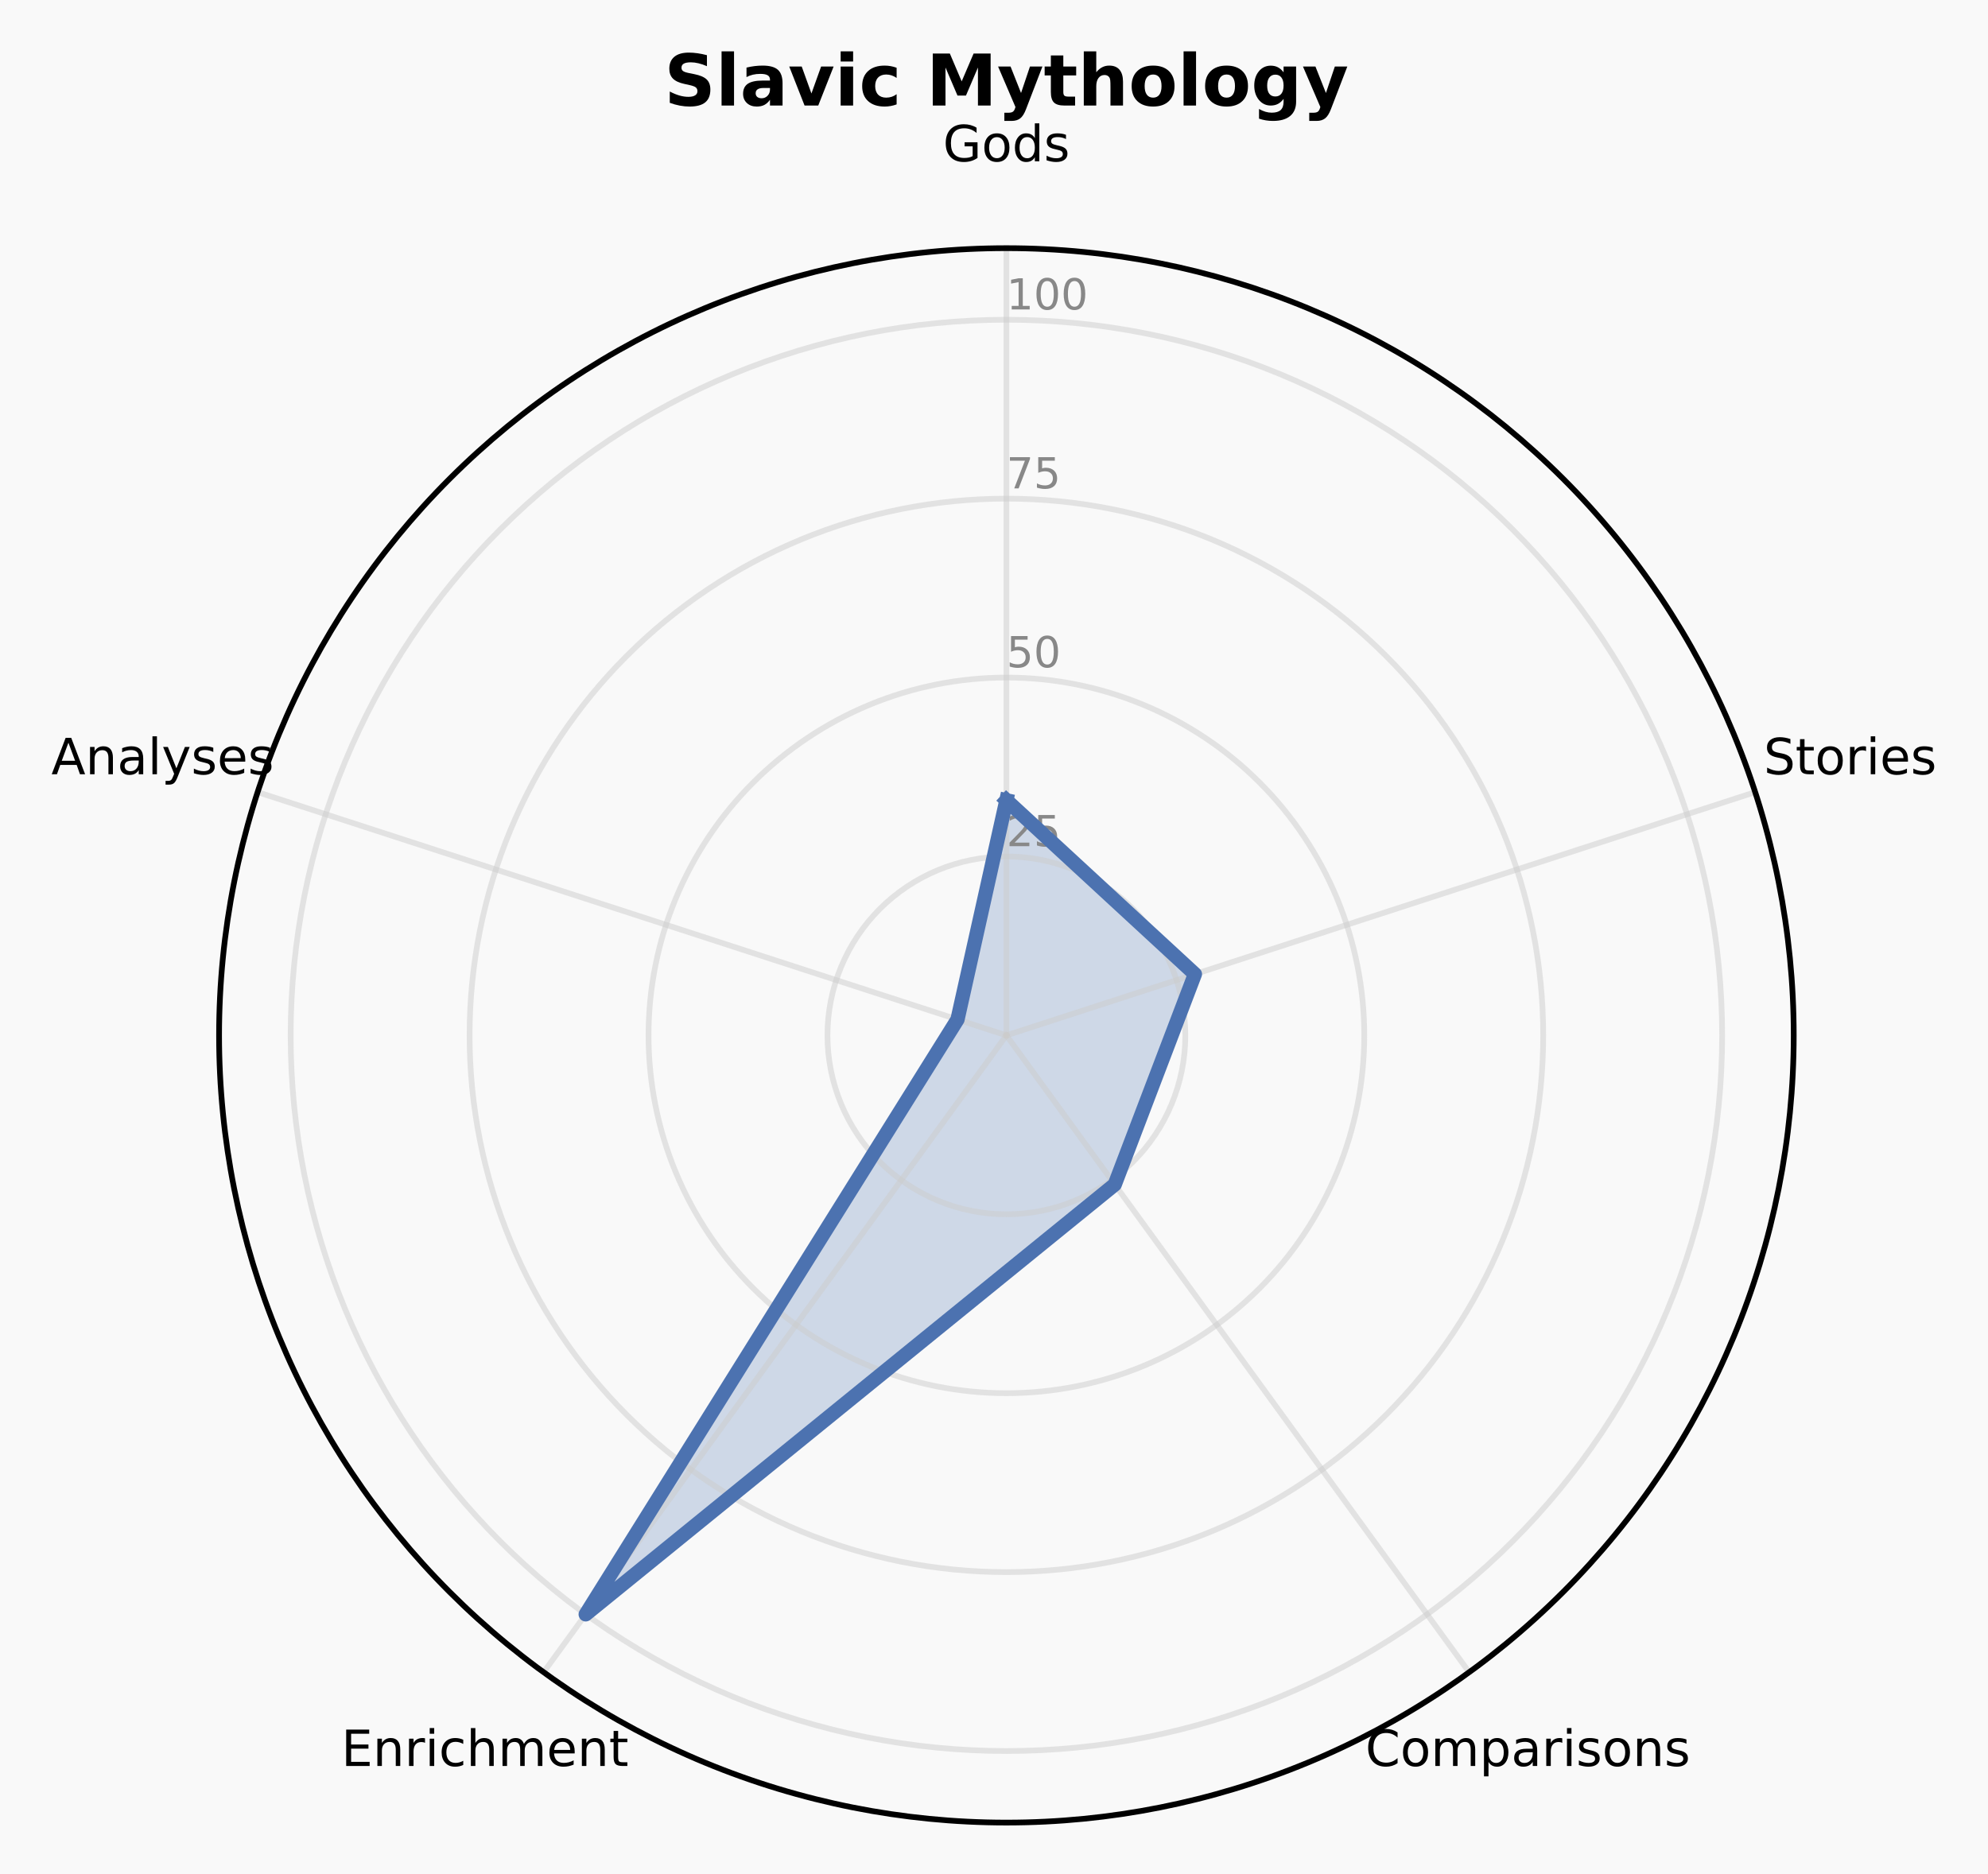
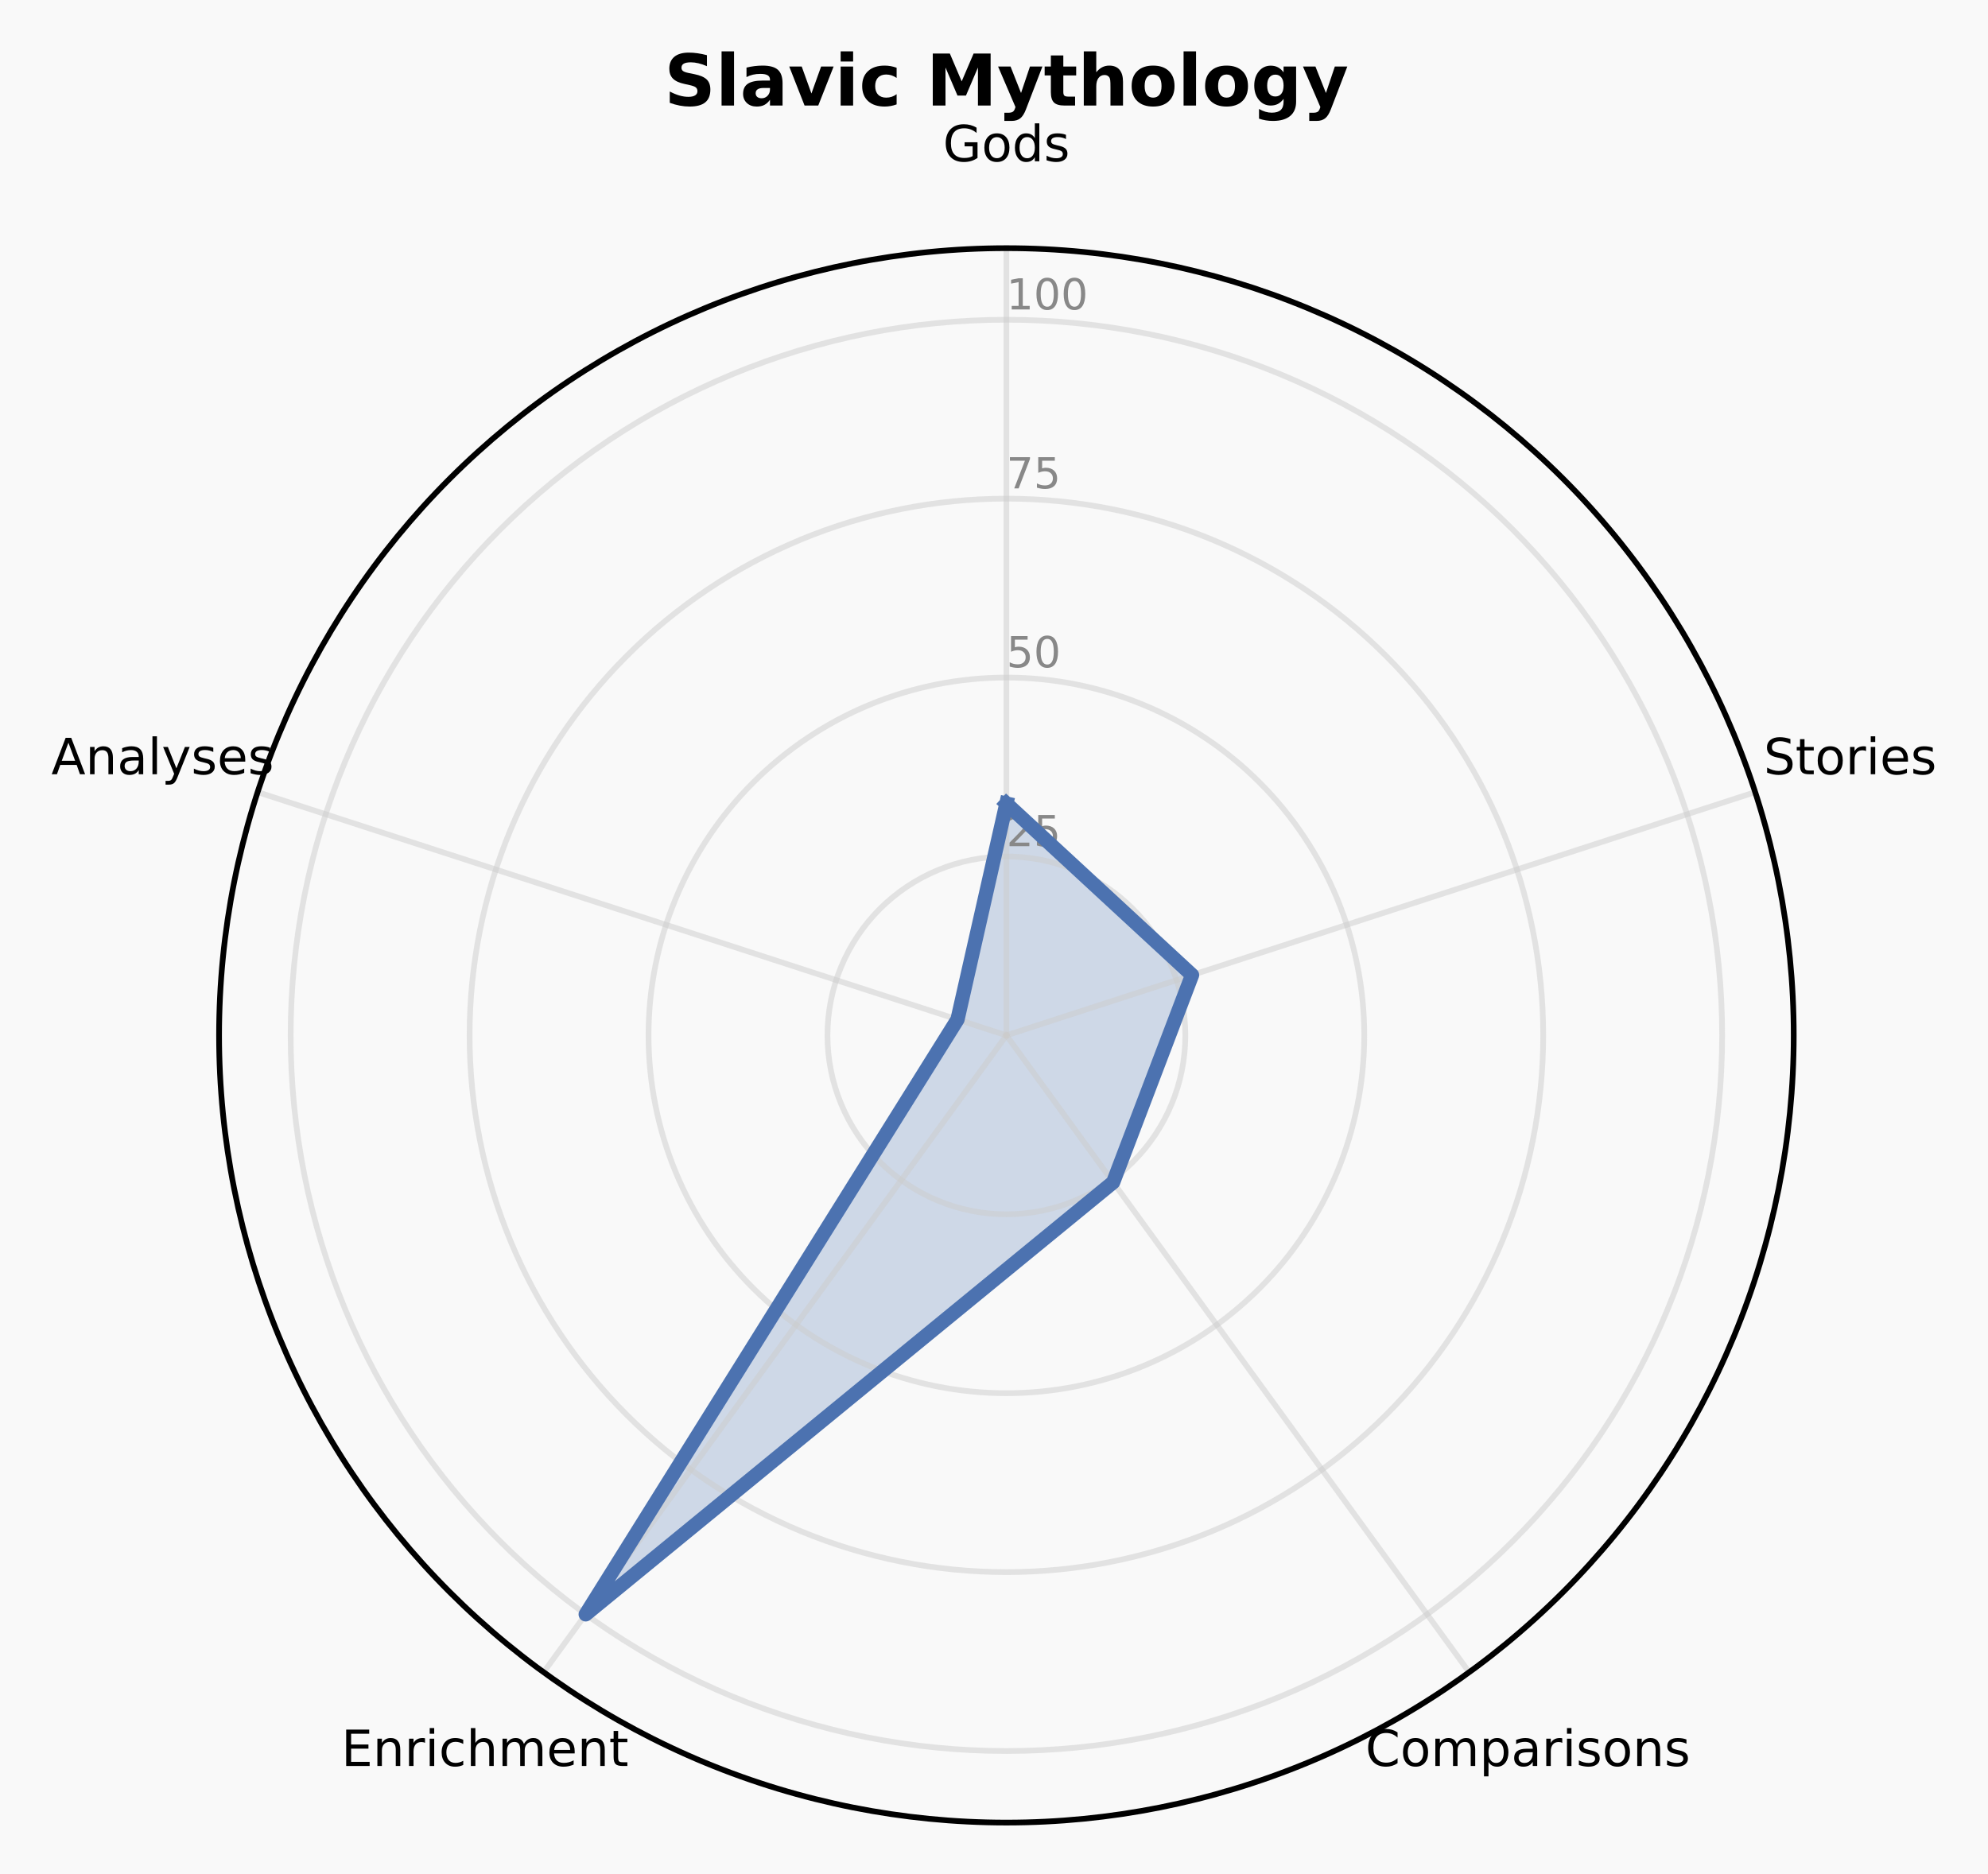
<svg xmlns="http://www.w3.org/2000/svg" xmlns:xlink="http://www.w3.org/1999/xlink" width="278.709pt" height="262.758pt" viewBox="0 0 278.709 262.758" version="1.1">
  <defs>
    <style type="text/css">*{stroke-linejoin: round; stroke-linecap: butt}</style>
  </defs>
  <g id="figure_1">
    <g id="patch_1">
      <path d="M 0 262.758  L 278.709 262.758  L 278.709 0  L 0 0  z " style="fill: #f9f9f9" />
    </g>
    <g id="axes_1">
      <g id="patch_2">
        <path d="M 251.473 145.178  C 251.473 130.683 248.618 116.329 243.071 102.938  C 237.524 89.546 229.393 77.377 219.143 67.128  C 208.894 56.878 196.725 48.748 183.334 43.201  C 169.942 37.654 155.588 34.798 141.093 34.798  C 126.598 34.798 112.244 37.654 98.853 43.201  C 85.461 48.748 73.293 56.878 63.043 67.128  C 52.794 77.377 44.663 89.546 39.116 102.938  C 33.569 116.329 30.714 130.683 30.714 145.178  C 30.714 159.673 33.569 174.027 39.116 187.418  C 44.663 200.81 52.794 212.979 63.043 223.228  C 73.293 233.478 85.461 241.609 98.853 247.155  C 112.244 252.702 126.598 255.558 141.093 255.558  C 155.588 255.558 169.942 252.702 183.334 247.155  C 196.725 241.609 208.894 233.478 219.143 223.228  C 229.393 212.979 237.524 200.81 243.071 187.418  C 248.618 174.027 251.473 159.673 251.473 145.178  M 141.093 145.178  C 141.093 145.178 141.093 145.178 141.093 145.178  C 141.093 145.178 141.093 145.178 141.093 145.178  C 141.093 145.178 141.093 145.178 141.093 145.178  C 141.093 145.178 141.093 145.178 141.093 145.178  C 141.093 145.178 141.093 145.178 141.093 145.178  C 141.093 145.178 141.093 145.178 141.093 145.178  C 141.093 145.178 141.093 145.178 141.093 145.178  C 141.093 145.178 141.093 145.178 141.093 145.178  C 141.093 145.178 141.093 145.178 141.093 145.178  C 141.093 145.178 141.093 145.178 141.093 145.178  C 141.093 145.178 141.093 145.178 141.093 145.178  C 141.093 145.178 141.093 145.178 141.093 145.178  C 141.093 145.178 141.093 145.178 141.093 145.178  C 141.093 145.178 141.093 145.178 141.093 145.178  C 141.093 145.178 141.093 145.178 141.093 145.178  C 141.093 145.178 141.093 145.178 141.093 145.178  z " style="fill: #f9f9f9" />
      </g>
      <g id="patch_3">
-         <path d="M 141.093 112.208  L 167.521 136.591  L 156.285 166.088  L 82.112 226.359  L 134.239 142.951  z " clip-path="url(#p337746a96f)" style="fill: #4c72b0; opacity: 0.25; stroke: #4c72b0; stroke-linejoin: miter" />
+         <path d="M 141.093 112.672  L 167.121 136.721  L 156.059 165.776  L 82.112 226.359  L 134.239 142.951  z " clip-path="url(#pc9fe9c15b0)" style="fill: #4c72b0; opacity: 0.25; stroke: #4c72b0; stroke-linejoin: miter" />
      </g>
      <g id="matplotlib.axis_1">
        <g id="xtick_1">
          <g id="line2d_1">
-             <path d="M 141.093 145.178  L 141.093 34.798  " clip-path="url(#p337746a96f)" style="fill: none; stroke: #cccccc; stroke-opacity: 0.5; stroke-width: 0.8; stroke-linecap: square" />
+             <path d="M 141.093 145.178  L 141.093 34.798  " clip-path="url(#pc9fe9c15b0)" style="fill: none; stroke: #cccccc; stroke-opacity: 0.5; stroke-width: 0.8; stroke-linecap: square" />
          </g>
          <g id="text_1">
            <g transform="translate(132.1945 22.61707) scale(0.07 -0.07)">
              <defs>
                <path id="DejaVuSans-2a" d="M 3809 666  L 3809 1919  L 2778 1919  L 2778 2438  L 4434 2438  L 4434 434  Q 4069 175 3628 42  Q 3188 -91 2688 -91  Q 1594 -91 976 548  Q 359 1188 359 2328  Q 359 3472 976 4111  Q 1594 4750 2688 4750  Q 3144 4750 3555 4637  Q 3966 4525 4313 4306  L 4313 3634  Q 3963 3931 3569 4081  Q 3175 4231 2741 4231  Q 1884 4231 1454 3753  Q 1025 3275 1025 2328  Q 1025 1384 1454 906  Q 1884 428 2741 428  Q 3075 428 3337 486  Q 3600 544 3809 666  z " transform="scale(0.015625)" />
                <path id="DejaVuSans-52" d="M 1959 3097  Q 1497 3097 1228 2736  Q 959 2375 959 1747  Q 959 1119 1226 758  Q 1494 397 1959 397  Q 2419 397 2687 759  Q 2956 1122 2956 1747  Q 2956 2369 2687 2733  Q 2419 3097 1959 3097  z M 1959 3584  Q 2709 3584 3137 3096  Q 3566 2609 3566 1747  Q 3566 888 3137 398  Q 2709 -91 1959 -91  Q 1206 -91 779 398  Q 353 888 353 1747  Q 353 2609 779 3096  Q 1206 3584 1959 3584  z " transform="scale(0.015625)" />
                <path id="DejaVuSans-47" d="M 2906 2969  L 2906 4863  L 3481 4863  L 3481 0  L 2906 0  L 2906 525  Q 2725 213 2448 61  Q 2172 -91 1784 -91  Q 1150 -91 751 415  Q 353 922 353 1747  Q 353 2572 751 3078  Q 1150 3584 1784 3584  Q 2172 3584 2448 3432  Q 2725 3281 2906 2969  z M 947 1747  Q 947 1113 1208 752  Q 1469 391 1925 391  Q 2381 391 2643 752  Q 2906 1113 2906 1747  Q 2906 2381 2643 2742  Q 2381 3103 1925 3103  Q 1469 3103 1208 2742  Q 947 2381 947 1747  z " transform="scale(0.015625)" />
                <path id="DejaVuSans-56" d="M 2834 3397  L 2834 2853  Q 2591 2978 2328 3040  Q 2066 3103 1784 3103  Q 1356 3103 1142 2972  Q 928 2841 928 2578  Q 928 2378 1081 2264  Q 1234 2150 1697 2047  L 1894 2003  Q 2506 1872 2764 1633  Q 3022 1394 3022 966  Q 3022 478 2636 193  Q 2250 -91 1575 -91  Q 1294 -91 989 -36  Q 684 19 347 128  L 347 722  Q 666 556 975 473  Q 1284 391 1588 391  Q 1994 391 2212 530  Q 2431 669 2431 922  Q 2431 1156 2273 1281  Q 2116 1406 1581 1522  L 1381 1569  Q 847 1681 609 1914  Q 372 2147 372 2553  Q 372 3047 722 3315  Q 1072 3584 1716 3584  Q 2034 3584 2315 3537  Q 2597 3491 2834 3397  z " transform="scale(0.015625)" />
              </defs>
              <use xlink:href="#DejaVuSans-2a" />
              <use xlink:href="#DejaVuSans-52" transform="translate(77.48438 0)" />
              <use xlink:href="#DejaVuSans-47" transform="translate(138.6719 0)" />
              <use xlink:href="#DejaVuSans-56" transform="translate(202.1562 0)" />
            </g>
          </g>
        </g>
        <g id="xtick_2">
          <g id="line2d_2">
-             <path d="M 141.093 145.178  L 246.07 111.069  " clip-path="url(#p337746a96f)" style="fill: none; stroke: #cccccc; stroke-opacity: 0.5; stroke-width: 0.8; stroke-linecap: square" />
+             <path d="M 141.093 145.178  L 246.07 111.069  " clip-path="url(#pc9fe9c15b0)" style="fill: none; stroke: #cccccc; stroke-opacity: 0.5; stroke-width: 0.8; stroke-linecap: square" />
          </g>
          <g id="text_2">
            <g transform="translate(247.2616 108.5613) scale(0.07 -0.07)">
              <defs>
                <path id="DejaVuSans-36" d="M 3425 4513  L 3425 3897  Q 3066 4069 2747 4153  Q 2428 4238 2131 4238  Q 1616 4238 1336 4038  Q 1056 3838 1056 3469  Q 1056 3159 1242 3001  Q 1428 2844 1947 2747  L 2328 2669  Q 3034 2534 3370 2195  Q 3706 1856 3706 1288  Q 3706 609 3251 259  Q 2797 -91 1919 -91  Q 1588 -91 1214 -16  Q 841 59 441 206  L 441 856  Q 825 641 1194 531  Q 1563 422 1919 422  Q 2459 422 2753 634  Q 3047 847 3047 1241  Q 3047 1584 2836 1778  Q 2625 1972 2144 2069  L 1759 2144  Q 1053 2284 737 2584  Q 422 2884 422 3419  Q 422 4038 858 4394  Q 1294 4750 2059 4750  Q 2388 4750 2728 4690  Q 3069 4631 3425 4513  z " transform="scale(0.015625)" />
                <path id="DejaVuSans-57" d="M 1172 4494  L 1172 3500  L 2356 3500  L 2356 3053  L 1172 3053  L 1172 1153  Q 1172 725 1289 603  Q 1406 481 1766 481  L 2356 481  L 2356 0  L 1766 0  Q 1100 0 847 248  Q 594 497 594 1153  L 594 3053  L 172 3053  L 172 3500  L 594 3500  L 594 4494  L 1172 4494  z " transform="scale(0.015625)" />
                <path id="DejaVuSans-55" d="M 2631 2963  Q 2534 3019 2420 3045  Q 2306 3072 2169 3072  Q 1681 3072 1420 2755  Q 1159 2438 1159 1844  L 1159 0  L 581 0  L 581 3500  L 1159 3500  L 1159 2956  Q 1341 3275 1631 3429  Q 1922 3584 2338 3584  Q 2397 3584 2469 3576  Q 2541 3569 2628 3553  L 2631 2963  z " transform="scale(0.015625)" />
                <path id="DejaVuSans-4c" d="M 603 3500  L 1178 3500  L 1178 0  L 603 0  L 603 3500  z M 603 4863  L 1178 4863  L 1178 4134  L 603 4134  L 603 4863  z " transform="scale(0.015625)" />
                <path id="DejaVuSans-48" d="M 3597 1894  L 3597 1613  L 953 1613  Q 991 1019 1311 708  Q 1631 397 2203 397  Q 2534 397 2845 478  Q 3156 559 3463 722  L 3463 178  Q 3153 47 2828 -22  Q 2503 -91 2169 -91  Q 1331 -91 842 396  Q 353 884 353 1716  Q 353 2575 817 3079  Q 1281 3584 2069 3584  Q 2775 3584 3186 3129  Q 3597 2675 3597 1894  z M 3022 2063  Q 3016 2534 2758 2815  Q 2500 3097 2075 3097  Q 1594 3097 1305 2825  Q 1016 2553 972 2059  L 3022 2063  z " transform="scale(0.015625)" />
              </defs>
              <use xlink:href="#DejaVuSans-36" />
              <use xlink:href="#DejaVuSans-57" transform="translate(63.48438 0)" />
              <use xlink:href="#DejaVuSans-52" transform="translate(102.6875 0)" />
              <use xlink:href="#DejaVuSans-55" transform="translate(163.875 0)" />
              <use xlink:href="#DejaVuSans-4c" transform="translate(204.9844 0)" />
              <use xlink:href="#DejaVuSans-48" transform="translate(232.7656 0)" />
              <use xlink:href="#DejaVuSans-56" transform="translate(294.2969 0)" />
            </g>
          </g>
        </g>
        <g id="xtick_3">
          <g id="line2d_3">
-             <path d="M 141.093 145.178  L 205.973 234.477  " clip-path="url(#p337746a96f)" style="fill: none; stroke: #cccccc; stroke-opacity: 0.5; stroke-width: 0.8; stroke-linecap: square" />
+             <path d="M 141.093 145.178  L 205.973 234.477  " clip-path="url(#pc9fe9c15b0)" style="fill: none; stroke: #cccccc; stroke-opacity: 0.5; stroke-width: 0.8; stroke-linecap: square" />
          </g>
          <g id="text_3">
            <g transform="translate(191.4228 247.6219) scale(0.07 -0.07)">
              <defs>
                <path id="DejaVuSans-26" d="M 4122 4306  L 4122 3641  Q 3803 3938 3442 4084  Q 3081 4231 2675 4231  Q 1875 4231 1450 3742  Q 1025 3253 1025 2328  Q 1025 1406 1450 917  Q 1875 428 2675 428  Q 3081 428 3442 575  Q 3803 722 4122 1019  L 4122 359  Q 3791 134 3420 21  Q 3050 -91 2638 -91  Q 1578 -91 968 557  Q 359 1206 359 2328  Q 359 3453 968 4101  Q 1578 4750 2638 4750  Q 3056 4750 3426 4639  Q 3797 4528 4122 4306  z " transform="scale(0.015625)" />
                <path id="DejaVuSans-50" d="M 3328 2828  Q 3544 3216 3844 3400  Q 4144 3584 4550 3584  Q 5097 3584 5394 3201  Q 5691 2819 5691 2113  L 5691 0  L 5113 0  L 5113 2094  Q 5113 2597 4934 2840  Q 4756 3084 4391 3084  Q 3944 3084 3684 2787  Q 3425 2491 3425 1978  L 3425 0  L 2847 0  L 2847 2094  Q 2847 2600 2669 2842  Q 2491 3084 2119 3084  Q 1678 3084 1418 2786  Q 1159 2488 1159 1978  L 1159 0  L 581 0  L 581 3500  L 1159 3500  L 1159 2956  Q 1356 3278 1631 3431  Q 1906 3584 2284 3584  Q 2666 3584 2933 3390  Q 3200 3197 3328 2828  z " transform="scale(0.015625)" />
                <path id="DejaVuSans-53" d="M 1159 525  L 1159 -1331  L 581 -1331  L 581 3500  L 1159 3500  L 1159 2969  Q 1341 3281 1617 3432  Q 1894 3584 2278 3584  Q 2916 3584 3314 3078  Q 3713 2572 3713 1747  Q 3713 922 3314 415  Q 2916 -91 2278 -91  Q 1894 -91 1617 61  Q 1341 213 1159 525  z M 3116 1747  Q 3116 2381 2855 2742  Q 2594 3103 2138 3103  Q 1681 3103 1420 2742  Q 1159 2381 1159 1747  Q 1159 1113 1420 752  Q 1681 391 2138 391  Q 2594 391 2855 752  Q 3116 1113 3116 1747  z " transform="scale(0.015625)" />
                <path id="DejaVuSans-44" d="M 2194 1759  Q 1497 1759 1228 1600  Q 959 1441 959 1056  Q 959 750 1161 570  Q 1363 391 1709 391  Q 2188 391 2477 730  Q 2766 1069 2766 1631  L 2766 1759  L 2194 1759  z M 3341 1997  L 3341 0  L 2766 0  L 2766 531  Q 2569 213 2275 61  Q 1981 -91 1556 -91  Q 1019 -91 701 211  Q 384 513 384 1019  Q 384 1609 779 1909  Q 1175 2209 1959 2209  L 2766 2209  L 2766 2266  Q 2766 2663 2505 2880  Q 2244 3097 1772 3097  Q 1472 3097 1187 3025  Q 903 2953 641 2809  L 641 3341  Q 956 3463 1253 3523  Q 1550 3584 1831 3584  Q 2591 3584 2966 3190  Q 3341 2797 3341 1997  z " transform="scale(0.015625)" />
                <path id="DejaVuSans-51" d="M 3513 2113  L 3513 0  L 2938 0  L 2938 2094  Q 2938 2591 2744 2837  Q 2550 3084 2163 3084  Q 1697 3084 1428 2787  Q 1159 2491 1159 1978  L 1159 0  L 581 0  L 581 3500  L 1159 3500  L 1159 2956  Q 1366 3272 1645 3428  Q 1925 3584 2291 3584  Q 2894 3584 3203 3211  Q 3513 2838 3513 2113  z " transform="scale(0.015625)" />
              </defs>
              <use xlink:href="#DejaVuSans-26" />
              <use xlink:href="#DejaVuSans-52" transform="translate(69.82812 0)" />
              <use xlink:href="#DejaVuSans-50" transform="translate(131.0156 0)" />
              <use xlink:href="#DejaVuSans-53" transform="translate(228.4219 0)" />
              <use xlink:href="#DejaVuSans-44" transform="translate(291.9062 0)" />
              <use xlink:href="#DejaVuSans-55" transform="translate(353.1875 0)" />
              <use xlink:href="#DejaVuSans-4c" transform="translate(394.2969 0)" />
              <use xlink:href="#DejaVuSans-56" transform="translate(422.0781 0)" />
              <use xlink:href="#DejaVuSans-52" transform="translate(474.1719 0)" />
              <use xlink:href="#DejaVuSans-51" transform="translate(535.3594 0)" />
              <use xlink:href="#DejaVuSans-56" transform="translate(598.7344 0)" />
            </g>
          </g>
        </g>
        <g id="xtick_4">
          <g id="line2d_4">
-             <path d="M 141.093 145.178  L 76.214 234.477  " clip-path="url(#p337746a96f)" style="fill: none; stroke: #cccccc; stroke-opacity: 0.5; stroke-width: 0.8; stroke-linecap: square" />
+             <path d="M 141.093 145.178  L 76.214 234.477  " clip-path="url(#pc9fe9c15b0)" style="fill: none; stroke: #cccccc; stroke-opacity: 0.5; stroke-width: 0.8; stroke-linecap: square" />
          </g>
          <g id="text_4">
            <g transform="translate(47.8483 247.6219) scale(0.07 -0.07)">
              <defs>
                <path id="DejaVuSans-28" d="M 628 4666  L 3578 4666  L 3578 4134  L 1259 4134  L 1259 2753  L 3481 2753  L 3481 2222  L 1259 2222  L 1259 531  L 3634 531  L 3634 0  L 628 0  L 628 4666  z " transform="scale(0.015625)" />
                <path id="DejaVuSans-46" d="M 3122 3366  L 3122 2828  Q 2878 2963 2633 3030  Q 2388 3097 2138 3097  Q 1578 3097 1268 2742  Q 959 2388 959 1747  Q 959 1106 1268 751  Q 1578 397 2138 397  Q 2388 397 2633 464  Q 2878 531 3122 666  L 3122 134  Q 2881 22 2623 -34  Q 2366 -91 2075 -91  Q 1284 -91 818 406  Q 353 903 353 1747  Q 353 2603 823 3093  Q 1294 3584 2113 3584  Q 2378 3584 2631 3529  Q 2884 3475 3122 3366  z " transform="scale(0.015625)" />
                <path id="DejaVuSans-4b" d="M 3513 2113  L 3513 0  L 2938 0  L 2938 2094  Q 2938 2591 2744 2837  Q 2550 3084 2163 3084  Q 1697 3084 1428 2787  Q 1159 2491 1159 1978  L 1159 0  L 581 0  L 581 4863  L 1159 4863  L 1159 2956  Q 1366 3272 1645 3428  Q 1925 3584 2291 3584  Q 2894 3584 3203 3211  Q 3513 2838 3513 2113  z " transform="scale(0.015625)" />
              </defs>
              <use xlink:href="#DejaVuSans-28" />
              <use xlink:href="#DejaVuSans-51" transform="translate(63.1875 0)" />
              <use xlink:href="#DejaVuSans-55" transform="translate(126.5625 0)" />
              <use xlink:href="#DejaVuSans-4c" transform="translate(167.6719 0)" />
              <use xlink:href="#DejaVuSans-46" transform="translate(195.4531 0)" />
              <use xlink:href="#DejaVuSans-4b" transform="translate(250.4375 0)" />
              <use xlink:href="#DejaVuSans-50" transform="translate(313.8125 0)" />
              <use xlink:href="#DejaVuSans-48" transform="translate(411.2188 0)" />
              <use xlink:href="#DejaVuSans-51" transform="translate(472.75 0)" />
              <use xlink:href="#DejaVuSans-57" transform="translate(536.125 0)" />
            </g>
          </g>
        </g>
        <g id="xtick_5">
          <g id="line2d_5">
-             <path d="M 141.093 145.178  L 36.116 111.069  " clip-path="url(#p337746a96f)" style="fill: none; stroke: #cccccc; stroke-opacity: 0.5; stroke-width: 0.8; stroke-linecap: square" />
+             <path d="M 141.093 145.178  L 36.116 111.069  " clip-path="url(#pc9fe9c15b0)" style="fill: none; stroke: #cccccc; stroke-opacity: 0.5; stroke-width: 0.8; stroke-linecap: square" />
          </g>
          <g id="text_5">
            <g transform="translate(7.2 108.5613) scale(0.07 -0.07)">
              <defs>
                <path id="DejaVuSans-24" d="M 2188 4044  L 1331 1722  L 3047 1722  L 2188 4044  z M 1831 4666  L 2547 4666  L 4325 0  L 3669 0  L 3244 1197  L 1141 1197  L 716 0  L 50 0  L 1831 4666  z " transform="scale(0.015625)" />
                <path id="DejaVuSans-4f" d="M 603 4863  L 1178 4863  L 1178 0  L 603 0  L 603 4863  z " transform="scale(0.015625)" />
                <path id="DejaVuSans-5c" d="M 2059 -325  Q 1816 -950 1584 -1140  Q 1353 -1331 966 -1331  L 506 -1331  L 506 -850  L 844 -850  Q 1081 -850 1212 -737  Q 1344 -625 1503 -206  L 1606 56  L 191 3500  L 800 3500  L 1894 763  L 2988 3500  L 3597 3500  L 2059 -325  z " transform="scale(0.015625)" />
              </defs>
              <use xlink:href="#DejaVuSans-24" />
              <use xlink:href="#DejaVuSans-51" transform="translate(68.40625 0)" />
              <use xlink:href="#DejaVuSans-44" transform="translate(131.7812 0)" />
              <use xlink:href="#DejaVuSans-4f" transform="translate(193.0625 0)" />
              <use xlink:href="#DejaVuSans-5c" transform="translate(220.8438 0)" />
              <use xlink:href="#DejaVuSans-56" transform="translate(280.0312 0)" />
              <use xlink:href="#DejaVuSans-48" transform="translate(332.125 0)" />
              <use xlink:href="#DejaVuSans-56" transform="translate(393.6562 0)" />
            </g>
          </g>
        </g>
      </g>
      <g id="matplotlib.axis_2">
        <g id="ytick_1">
          <g id="line2d_6">
-             <path d="M 141.093 120.092  C 144.388 120.092 147.65 120.741 150.693 122.001  C 153.737 123.262 156.503 125.11 158.832 127.439  C 161.161 129.769 163.009 132.534 164.27 135.578  C 165.531 138.621 166.18 141.884 166.18 145.178  C 166.18 148.472 165.531 151.735 164.27 154.778  C 163.009 157.822 161.161 160.587 158.832 162.917  C 156.503 165.246 153.737 167.094 150.693 168.355  C 147.65 169.615 144.388 170.264 141.093 170.264  C 137.799 170.264 134.537 169.615 131.493 168.355  C 128.45 167.094 125.684 165.246 123.355 162.917  C 121.025 160.587 119.177 157.822 117.917 154.778  C 116.656 151.735 116.007 148.472 116.007 145.178  C 116.007 141.884 116.656 138.621 117.917 135.578  C 119.177 132.534 121.025 129.769 123.355 127.439  C 125.684 125.11 128.45 123.262 131.493 122.001  C 134.537 120.741 137.799 120.092 141.093 120.092  " clip-path="url(#p337746a96f)" style="fill: none; stroke: #cccccc; stroke-opacity: 0.5; stroke-width: 0.8; stroke-linecap: square" />
+             <path d="M 141.093 120.092  C 144.388 120.092 147.65 120.741 150.693 122.001  C 153.737 123.262 156.503 125.11 158.832 127.439  C 161.161 129.769 163.009 132.534 164.27 135.578  C 165.531 138.621 166.18 141.884 166.18 145.178  C 166.18 148.472 165.531 151.735 164.27 154.778  C 163.009 157.822 161.161 160.587 158.832 162.917  C 156.503 165.246 153.737 167.094 150.693 168.355  C 147.65 169.615 144.388 170.264 141.093 170.264  C 137.799 170.264 134.537 169.615 131.493 168.355  C 128.45 167.094 125.684 165.246 123.355 162.917  C 121.025 160.587 119.177 157.822 117.917 154.778  C 116.656 151.735 116.007 148.472 116.007 145.178  C 116.007 141.884 116.656 138.621 117.917 135.578  C 119.177 132.534 121.025 129.769 123.355 127.439  C 125.684 125.11 128.45 123.262 131.493 122.001  C 134.537 120.741 137.799 120.092 141.093 120.092  " clip-path="url(#pc9fe9c15b0)" style="fill: none; stroke: #cccccc; stroke-opacity: 0.5; stroke-width: 0.8; stroke-linecap: square" />
          </g>
          <g id="text_6">
            <g style="fill: #888888" transform="translate(141.0933 118.6504) scale(0.06 -0.06)">
              <defs>
                <path id="DejaVuSans-15" d="M 1228 531  L 3431 531  L 3431 0  L 469 0  L 469 531  Q 828 903 1448 1529  Q 2069 2156 2228 2338  Q 2531 2678 2651 2914  Q 2772 3150 2772 3378  Q 2772 3750 2511 3984  Q 2250 4219 1831 4219  Q 1534 4219 1204 4116  Q 875 4013 500 3803  L 500 4441  Q 881 4594 1212 4672  Q 1544 4750 1819 4750  Q 2544 4750 2975 4387  Q 3406 4025 3406 3419  Q 3406 3131 3298 2873  Q 3191 2616 2906 2266  Q 2828 2175 2409 1742  Q 1991 1309 1228 531  z " transform="scale(0.015625)" />
                <path id="DejaVuSans-18" d="M 691 4666  L 3169 4666  L 3169 4134  L 1269 4134  L 1269 2991  Q 1406 3038 1543 3061  Q 1681 3084 1819 3084  Q 2600 3084 3056 2656  Q 3513 2228 3513 1497  Q 3513 744 3044 326  Q 2575 -91 1722 -91  Q 1428 -91 1123 -41  Q 819 9 494 109  L 494 744  Q 775 591 1075 516  Q 1375 441 1709 441  Q 2250 441 2565 725  Q 2881 1009 2881 1497  Q 2881 1984 2565 2268  Q 2250 2553 1709 2553  Q 1456 2553 1204 2497  Q 953 2441 691 2322  L 691 4666  z " transform="scale(0.015625)" />
              </defs>
              <use xlink:href="#DejaVuSans-15" />
              <use xlink:href="#DejaVuSans-18" transform="translate(63.625 0)" />
            </g>
          </g>
        </g>
        <g id="ytick_2">
          <g id="line2d_7">
-             <path d="M 141.093 95.005  C 147.682 95.005 154.206 96.303 160.293 98.825  C 166.381 101.346 171.912 105.042 176.571 109.701  C 181.229 114.36 184.925 119.891 187.447 125.978  C 189.968 132.065 191.266 138.589 191.266 145.178  C 191.266 151.767 189.968 158.291 187.447 164.378  C 184.925 170.465 181.229 175.997 176.571 180.655  C 171.912 185.314 166.381 189.01 160.293 191.531  C 154.206 194.053 147.682 195.351 141.093 195.351  C 134.505 195.351 127.98 194.053 121.893 191.531  C 115.806 189.01 110.275 185.314 105.616 180.655  C 100.957 175.997 97.261 170.465 94.74 164.378  C 92.219 158.291 90.921 151.767 90.921 145.178  C 90.921 138.589 92.219 132.065 94.74 125.978  C 97.261 119.891 100.957 114.36 105.616 109.701  C 110.275 105.042 115.806 101.346 121.893 98.825  C 127.98 96.303 134.505 95.005 141.093 95.005  " clip-path="url(#p337746a96f)" style="fill: none; stroke: #cccccc; stroke-opacity: 0.5; stroke-width: 0.8; stroke-linecap: square" />
+             <path d="M 141.093 95.005  C 147.682 95.005 154.206 96.303 160.293 98.825  C 166.381 101.346 171.912 105.042 176.571 109.701  C 181.229 114.36 184.925 119.891 187.447 125.978  C 189.968 132.065 191.266 138.589 191.266 145.178  C 191.266 151.767 189.968 158.291 187.447 164.378  C 184.925 170.465 181.229 175.997 176.571 180.655  C 171.912 185.314 166.381 189.01 160.293 191.531  C 154.206 194.053 147.682 195.351 141.093 195.351  C 134.505 195.351 127.98 194.053 121.893 191.531  C 115.806 189.01 110.275 185.314 105.616 180.655  C 100.957 175.997 97.261 170.465 94.74 164.378  C 92.219 158.291 90.921 151.767 90.921 145.178  C 90.921 138.589 92.219 132.065 94.74 125.978  C 97.261 119.891 100.957 114.36 105.616 109.701  C 110.275 105.042 115.806 101.346 121.893 98.825  C 127.98 96.303 134.505 95.005 141.093 95.005  " clip-path="url(#pc9fe9c15b0)" style="fill: none; stroke: #cccccc; stroke-opacity: 0.5; stroke-width: 0.8; stroke-linecap: square" />
          </g>
          <g id="text_7">
            <g style="fill: #888888" transform="translate(141.0933 93.56408) scale(0.06 -0.06)">
              <defs>
                <path id="DejaVuSans-13" d="M 2034 4250  Q 1547 4250 1301 3770  Q 1056 3291 1056 2328  Q 1056 1369 1301 889  Q 1547 409 2034 409  Q 2525 409 2770 889  Q 3016 1369 3016 2328  Q 3016 3291 2770 3770  Q 2525 4250 2034 4250  z M 2034 4750  Q 2819 4750 3233 4129  Q 3647 3509 3647 2328  Q 3647 1150 3233 529  Q 2819 -91 2034 -91  Q 1250 -91 836 529  Q 422 1150 422 2328  Q 422 3509 836 4129  Q 1250 4750 2034 4750  z " transform="scale(0.015625)" />
              </defs>
              <use xlink:href="#DejaVuSans-18" />
              <use xlink:href="#DejaVuSans-13" transform="translate(63.625 0)" />
            </g>
          </g>
        </g>
        <g id="ytick_3">
          <g id="line2d_8">
-             <path d="M 141.093 69.919  C 150.976 69.919 160.763 71.866 169.894 75.648  C 179.024 79.43 187.321 84.974 194.309 91.962  C 201.298 98.95 206.841 107.247 210.623 116.378  C 214.405 125.508 216.352 135.295 216.352 145.178  C 216.352 155.061 214.405 164.848 210.623 173.978  C 206.841 183.109 201.298 191.406 194.309 198.394  C 187.321 205.382 179.024 210.926 169.894 214.708  C 160.763 218.49 150.976 220.437 141.093 220.437  C 131.21 220.437 121.424 218.49 112.293 214.708  C 103.162 210.926 94.866 205.382 87.877 198.394  C 80.889 191.406 75.345 183.109 71.563 173.978  C 67.781 164.848 65.834 155.061 65.834 145.178  C 65.834 135.295 67.781 125.508 71.563 116.378  C 75.345 107.247 80.889 98.95 87.877 91.962  C 94.866 84.974 103.162 79.43 112.293 75.648  C 121.424 71.866 131.21 69.919 141.093 69.919  " clip-path="url(#p337746a96f)" style="fill: none; stroke: #cccccc; stroke-opacity: 0.5; stroke-width: 0.8; stroke-linecap: square" />
+             <path d="M 141.093 69.919  C 150.976 69.919 160.763 71.866 169.894 75.648  C 179.024 79.43 187.321 84.974 194.309 91.962  C 201.298 98.95 206.841 107.247 210.623 116.378  C 214.405 125.508 216.352 135.295 216.352 145.178  C 216.352 155.061 214.405 164.848 210.623 173.978  C 206.841 183.109 201.298 191.406 194.309 198.394  C 187.321 205.382 179.024 210.926 169.894 214.708  C 160.763 218.49 150.976 220.437 141.093 220.437  C 131.21 220.437 121.424 218.49 112.293 214.708  C 103.162 210.926 94.866 205.382 87.877 198.394  C 80.889 191.406 75.345 183.109 71.563 173.978  C 67.781 164.848 65.834 155.061 65.834 145.178  C 65.834 135.295 67.781 125.508 71.563 116.378  C 75.345 107.247 80.889 98.95 87.877 91.962  C 94.866 84.974 103.162 79.43 112.293 75.648  C 121.424 71.866 131.21 69.919 141.093 69.919  " clip-path="url(#pc9fe9c15b0)" style="fill: none; stroke: #cccccc; stroke-opacity: 0.5; stroke-width: 0.8; stroke-linecap: square" />
          </g>
          <g id="text_8">
            <g style="fill: #888888" transform="translate(141.0933 68.47781) scale(0.06 -0.06)">
              <defs>
                <path id="DejaVuSans-1a" d="M 525 4666  L 3525 4666  L 3525 4397  L 1831 0  L 1172 0  L 2766 4134  L 525 4134  L 525 4666  z " transform="scale(0.015625)" />
              </defs>
              <use xlink:href="#DejaVuSans-1a" />
              <use xlink:href="#DejaVuSans-18" transform="translate(63.625 0)" />
            </g>
          </g>
        </g>
        <g id="ytick_4">
          <g id="line2d_9">
-             <path d="M 141.093 44.833  C 154.27 44.833 167.32 47.429 179.494 52.471  C 191.668 57.514 202.73 64.906 212.048 74.223  C 221.366 83.541 228.757 94.603 233.8 106.778  C 238.843 118.952 241.438 132.001 241.438 145.178  C 241.438 158.355 238.843 171.404 233.8 183.578  C 228.757 195.753 221.366 206.815 212.048 216.133  C 202.73 225.45 191.668 232.842 179.494 237.885  C 167.32 242.927 154.27 245.523 141.093 245.523  C 127.916 245.523 114.867 242.927 102.693 237.885  C 90.519 232.842 79.456 225.45 70.139 216.133  C 60.821 206.815 53.429 195.753 48.387 183.578  C 43.344 171.404 40.748 158.355 40.748 145.178  C 40.748 132.001 43.344 118.952 48.387 106.778  C 53.429 94.603 60.821 83.541 70.139 74.223  C 79.456 64.906 90.519 57.514 102.693 52.471  C 114.867 47.429 127.916 44.833 141.093 44.833  " clip-path="url(#p337746a96f)" style="fill: none; stroke: #cccccc; stroke-opacity: 0.5; stroke-width: 0.8; stroke-linecap: square" />
+             <path d="M 141.093 44.833  C 154.27 44.833 167.32 47.429 179.494 52.471  C 191.668 57.514 202.73 64.906 212.048 74.223  C 221.366 83.541 228.757 94.603 233.8 106.778  C 238.843 118.952 241.438 132.001 241.438 145.178  C 241.438 158.355 238.843 171.404 233.8 183.578  C 228.757 195.753 221.366 206.815 212.048 216.133  C 202.73 225.45 191.668 232.842 179.494 237.885  C 167.32 242.927 154.27 245.523 141.093 245.523  C 127.916 245.523 114.867 242.927 102.693 237.885  C 90.519 232.842 79.456 225.45 70.139 216.133  C 60.821 206.815 53.429 195.753 48.387 183.578  C 43.344 171.404 40.748 158.355 40.748 145.178  C 40.748 132.001 43.344 118.952 48.387 106.778  C 53.429 94.603 60.821 83.541 70.139 74.223  C 79.456 64.906 90.519 57.514 102.693 52.471  C 114.867 47.429 127.916 44.833 141.093 44.833  " clip-path="url(#pc9fe9c15b0)" style="fill: none; stroke: #cccccc; stroke-opacity: 0.5; stroke-width: 0.8; stroke-linecap: square" />
          </g>
          <g id="text_9">
            <g style="fill: #888888" transform="translate(141.0933 43.39154) scale(0.06 -0.06)">
              <defs>
                <path id="DejaVuSans-14" d="M 794 531  L 1825 531  L 1825 4091  L 703 3866  L 703 4441  L 1819 4666  L 2450 4666  L 2450 531  L 3481 531  L 3481 0  L 794 0  L 794 531  z " transform="scale(0.015625)" />
              </defs>
              <use xlink:href="#DejaVuSans-14" />
              <use xlink:href="#DejaVuSans-13" transform="translate(63.625 0)" />
              <use xlink:href="#DejaVuSans-13" transform="translate(127.25 0)" />
            </g>
          </g>
        </g>
      </g>
      <g id="line2d_10">
-         <path d="M 141.093 112.208  L 167.521 136.591  L 156.285 166.088  L 82.112 226.359  L 134.239 142.951  L 141.093 112.208  " clip-path="url(#p337746a96f)" style="fill: none; stroke: #4c72b0; stroke-width: 2; stroke-linecap: square" />
+         <path d="M 141.093 112.672  L 167.121 136.721  L 156.059 165.776  L 82.112 226.359  L 134.239 142.951  L 141.093 112.672  " clip-path="url(#pc9fe9c15b0)" style="fill: none; stroke: #4c72b0; stroke-width: 2; stroke-linecap: square" />
      </g>
      <g id="patch_4">
        <path d="M 141.093 34.798  C 126.598 34.798 112.244 37.654 98.853 43.201  C 85.461 48.748 73.293 56.878 63.043 67.128  C 52.794 77.377 44.663 89.546 39.116 102.938  C 33.569 116.329 30.714 130.683 30.714 145.178  C 30.714 159.673 33.569 174.027 39.116 187.418  C 44.663 200.81 52.794 212.979 63.043 223.228  C 73.293 233.478 85.461 241.609 98.853 247.155  C 112.244 252.702 126.598 255.558 141.093 255.558  C 155.588 255.558 169.942 252.702 183.334 247.155  C 196.725 241.609 208.894 233.478 219.143 223.228  C 229.393 212.979 237.524 200.81 243.071 187.418  C 248.618 174.027 251.473 159.673 251.473 145.178  C 251.473 130.683 248.618 116.329 243.071 102.938  C 237.524 89.546 229.393 77.377 219.143 67.128  C 208.894 56.878 196.725 48.748 183.334 43.201  C 169.942 37.654 155.588 34.798 141.093 34.798  " style="fill: none; stroke: #000000; stroke-width: 0.8; stroke-linejoin: miter; stroke-linecap: square" />
      </g>
      <g id="text_10">
        <g transform="translate(93.11905 14.79844) scale(0.1 -0.1)">
          <defs>
            <path id="DejaVuSans-Bold-36" d="M 3834 4519  L 3834 3531  Q 3450 3703 3084 3790  Q 2719 3878 2394 3878  Q 1963 3878 1756 3759  Q 1550 3641 1550 3391  Q 1550 3203 1689 3098  Q 1828 2994 2194 2919  L 2706 2816  Q 3484 2659 3812 2340  Q 4141 2022 4141 1434  Q 4141 663 3683 286  Q 3225 -91 2284 -91  Q 1841 -91 1394 -6  Q 947 78 500 244  L 500 1259  Q 947 1022 1364 901  Q 1781 781 2169 781  Q 2563 781 2772 912  Q 2981 1044 2981 1288  Q 2981 1506 2839 1625  Q 2697 1744 2272 1838  L 1806 1941  Q 1106 2091 782 2419  Q 459 2747 459 3303  Q 459 4000 909 4375  Q 1359 4750 2203 4750  Q 2588 4750 2994 4692  Q 3400 4634 3834 4519  z " transform="scale(0.015625)" />
            <path id="DejaVuSans-Bold-4f" d="M 538 4863  L 1656 4863  L 1656 0  L 538 0  L 538 4863  z " transform="scale(0.015625)" />
            <path id="DejaVuSans-Bold-44" d="M 2106 1575  Q 1756 1575 1579 1456  Q 1403 1338 1403 1106  Q 1403 894 1545 773  Q 1688 653 1941 653  Q 2256 653 2472 879  Q 2688 1106 2688 1447  L 2688 1575  L 2106 1575  z M 3816 1997  L 3816 0  L 2688 0  L 2688 519  Q 2463 200 2181 54  Q 1900 -91 1497 -91  Q 953 -91 614 226  Q 275 544 275 1050  Q 275 1666 698 1953  Q 1122 2241 2028 2241  L 2688 2241  L 2688 2328  Q 2688 2594 2478 2717  Q 2269 2841 1825 2841  Q 1466 2841 1156 2769  Q 847 2697 581 2553  L 581 3406  Q 941 3494 1303 3539  Q 1666 3584 2028 3584  Q 2975 3584 3395 3211  Q 3816 2838 3816 1997  z " transform="scale(0.015625)" />
            <path id="DejaVuSans-Bold-59" d="M 97 3500  L 1216 3500  L 2088 1081  L 2956 3500  L 4078 3500  L 2700 0  L 1472 0  L 97 3500  z " transform="scale(0.015625)" />
            <path id="DejaVuSans-Bold-4c" d="M 538 3500  L 1656 3500  L 1656 0  L 538 0  L 538 3500  z M 538 4863  L 1656 4863  L 1656 3950  L 538 3950  L 538 4863  z " transform="scale(0.015625)" />
            <path id="DejaVuSans-Bold-46" d="M 3366 3391  L 3366 2478  Q 3138 2634 2908 2709  Q 2678 2784 2431 2784  Q 1963 2784 1702 2511  Q 1441 2238 1441 1747  Q 1441 1256 1702 982  Q 1963 709 2431 709  Q 2694 709 2930 787  Q 3166 866 3366 1019  L 3366 103  Q 3103 6 2833 -42  Q 2563 -91 2291 -91  Q 1344 -91 809 395  Q 275 881 275 1747  Q 275 2613 809 3098  Q 1344 3584 2291 3584  Q 2566 3584 2833 3536  Q 3100 3488 3366 3391  z " transform="scale(0.015625)" />
            <path id="DejaVuSans-Bold-3" transform="scale(0.015625)" />
            <path id="DejaVuSans-Bold-30" d="M 588 4666  L 2119 4666  L 3181 2169  L 4250 4666  L 5778 4666  L 5778 0  L 4641 0  L 4641 3413  L 3566 897  L 2803 897  L 1728 3413  L 1728 0  L 588 0  L 588 4666  z " transform="scale(0.015625)" />
            <path id="DejaVuSans-Bold-5c" d="M 78 3500  L 1197 3500  L 2138 1125  L 2938 3500  L 4056 3500  L 2584 -331  Q 2363 -916 2067 -1148  Q 1772 -1381 1288 -1381  L 641 -1381  L 641 -647  L 991 -647  Q 1275 -647 1404 -556  Q 1534 -466 1606 -231  L 1638 -134  L 78 3500  z " transform="scale(0.015625)" />
            <path id="DejaVuSans-Bold-57" d="M 1759 4494  L 1759 3500  L 2913 3500  L 2913 2700  L 1759 2700  L 1759 1216  Q 1759 972 1856 886  Q 1953 800 2241 800  L 2816 800  L 2816 0  L 1856 0  Q 1194 0 917 276  Q 641 553 641 1216  L 641 2700  L 84 2700  L 84 3500  L 641 3500  L 641 4494  L 1759 4494  z " transform="scale(0.015625)" />
            <path id="DejaVuSans-Bold-4b" d="M 4056 2131  L 4056 0  L 2931 0  L 2931 347  L 2931 1625  Q 2931 2084 2911 2256  Q 2891 2428 2841 2509  Q 2775 2619 2662 2680  Q 2550 2741 2406 2741  Q 2056 2741 1856 2470  Q 1656 2200 1656 1722  L 1656 0  L 538 0  L 538 4863  L 1656 4863  L 1656 2988  Q 1909 3294 2193 3439  Q 2478 3584 2822 3584  Q 3428 3584 3742 3212  Q 4056 2841 4056 2131  z " transform="scale(0.015625)" />
            <path id="DejaVuSans-Bold-52" d="M 2203 2784  Q 1831 2784 1636 2517  Q 1441 2250 1441 1747  Q 1441 1244 1636 976  Q 1831 709 2203 709  Q 2569 709 2762 976  Q 2956 1244 2956 1747  Q 2956 2250 2762 2517  Q 2569 2784 2203 2784  z M 2203 3584  Q 3106 3584 3614 3096  Q 4122 2609 4122 1747  Q 4122 884 3614 396  Q 3106 -91 2203 -91  Q 1297 -91 786 396  Q 275 884 275 1747  Q 275 2609 786 3096  Q 1297 3584 2203 3584  z " transform="scale(0.015625)" />
            <path id="DejaVuSans-Bold-4a" d="M 2919 594  Q 2688 288 2409 144  Q 2131 0 1766 0  Q 1125 0 706 504  Q 288 1009 288 1791  Q 288 2575 706 3076  Q 1125 3578 1766 3578  Q 2131 3578 2409 3434  Q 2688 3291 2919 2981  L 2919 3500  L 4044 3500  L 4044 353  Q 4044 -491 3511 -936  Q 2978 -1381 1966 -1381  Q 1638 -1381 1331 -1331  Q 1025 -1281 716 -1178  L 716 -306  Q 1009 -475 1290 -558  Q 1572 -641 1856 -641  Q 2406 -641 2662 -400  Q 2919 -159 2919 353  L 2919 594  z M 2181 2772  Q 1834 2772 1640 2515  Q 1447 2259 1447 1791  Q 1447 1309 1634 1061  Q 1822 813 2181 813  Q 2531 813 2725 1069  Q 2919 1325 2919 1791  Q 2919 2259 2725 2515  Q 2531 2772 2181 2772  z " transform="scale(0.015625)" />
          </defs>
          <use xlink:href="#DejaVuSans-Bold-36" />
          <use xlink:href="#DejaVuSans-Bold-4f" transform="translate(72.01562 0)" />
          <use xlink:href="#DejaVuSans-Bold-44" transform="translate(106.2969 0)" />
          <use xlink:href="#DejaVuSans-Bold-59" transform="translate(173.7812 0)" />
          <use xlink:href="#DejaVuSans-Bold-4c" transform="translate(238.9688 0)" />
          <use xlink:href="#DejaVuSans-Bold-46" transform="translate(273.25 0)" />
          <use xlink:href="#DejaVuSans-Bold-3" transform="translate(332.5312 0)" />
          <use xlink:href="#DejaVuSans-Bold-30" transform="translate(367.3438 0)" />
          <use xlink:href="#DejaVuSans-Bold-5c" transform="translate(466.8594 0)" />
          <use xlink:href="#DejaVuSans-Bold-57" transform="translate(532.0469 0)" />
          <use xlink:href="#DejaVuSans-Bold-4b" transform="translate(579.8438 0)" />
          <use xlink:href="#DejaVuSans-Bold-52" transform="translate(651.0312 0)" />
          <use xlink:href="#DejaVuSans-Bold-4f" transform="translate(719.7344 0)" />
          <use xlink:href="#DejaVuSans-Bold-52" transform="translate(754.0156 0)" />
          <use xlink:href="#DejaVuSans-Bold-4a" transform="translate(822.7188 0)" />
          <use xlink:href="#DejaVuSans-Bold-5c" transform="translate(894.2969 0)" />
        </g>
      </g>
    </g>
  </g>
  <defs>
-     <clipPath id="p337746a96f">
+     <clipPath id="pc9fe9c15b0">
      <path d="M 251.473 145.178  C 251.473 130.683 248.618 116.329 243.071 102.938  C 237.524 89.546 229.393 77.377 219.143 67.128  C 208.894 56.878 196.725 48.748 183.334 43.201  C 169.942 37.654 155.588 34.798 141.093 34.798  C 126.598 34.798 112.244 37.654 98.853 43.201  C 85.461 48.748 73.293 56.878 63.043 67.128  C 52.794 77.377 44.663 89.546 39.116 102.938  C 33.569 116.329 30.714 130.683 30.714 145.178  C 30.714 159.673 33.569 174.027 39.116 187.418  C 44.663 200.81 52.794 212.979 63.043 223.228  C 73.293 233.478 85.461 241.609 98.853 247.155  C 112.244 252.702 126.598 255.558 141.093 255.558  C 155.588 255.558 169.942 252.702 183.334 247.155  C 196.725 241.609 208.894 233.478 219.143 223.228  C 229.393 212.979 237.524 200.81 243.071 187.418  C 248.618 174.027 251.473 159.673 251.473 145.178  M 141.093 145.178  C 141.093 145.178 141.093 145.178 141.093 145.178  C 141.093 145.178 141.093 145.178 141.093 145.178  C 141.093 145.178 141.093 145.178 141.093 145.178  C 141.093 145.178 141.093 145.178 141.093 145.178  C 141.093 145.178 141.093 145.178 141.093 145.178  C 141.093 145.178 141.093 145.178 141.093 145.178  C 141.093 145.178 141.093 145.178 141.093 145.178  C 141.093 145.178 141.093 145.178 141.093 145.178  C 141.093 145.178 141.093 145.178 141.093 145.178  C 141.093 145.178 141.093 145.178 141.093 145.178  C 141.093 145.178 141.093 145.178 141.093 145.178  C 141.093 145.178 141.093 145.178 141.093 145.178  C 141.093 145.178 141.093 145.178 141.093 145.178  C 141.093 145.178 141.093 145.178 141.093 145.178  C 141.093 145.178 141.093 145.178 141.093 145.178  C 141.093 145.178 141.093 145.178 141.093 145.178  z " />
    </clipPath>
  </defs>
</svg>
